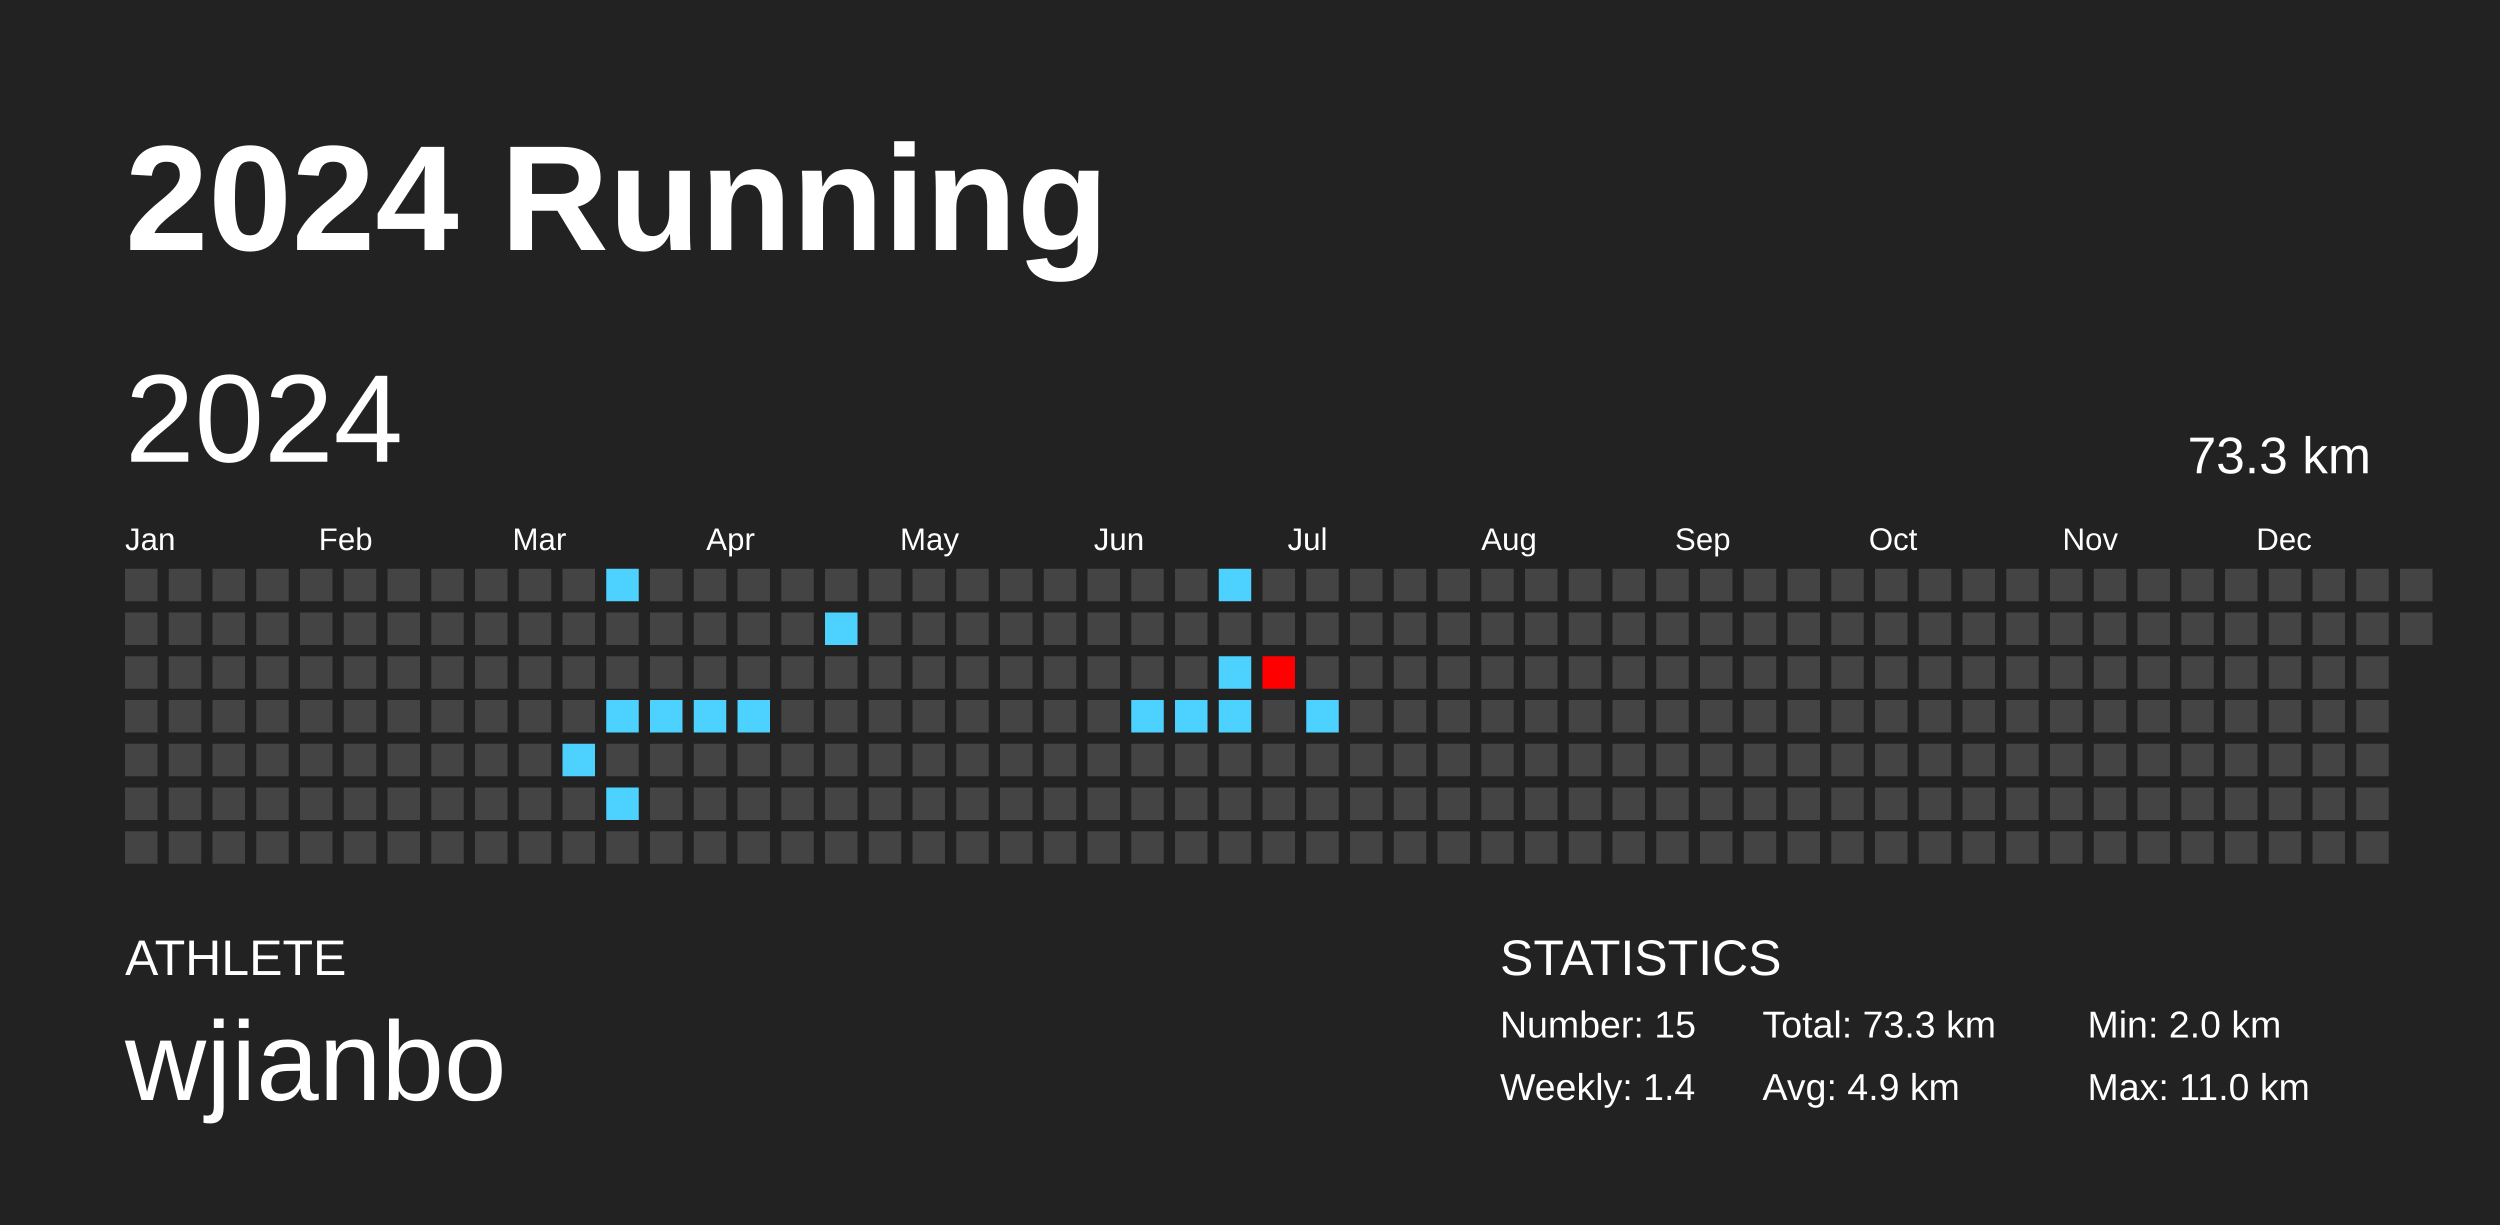
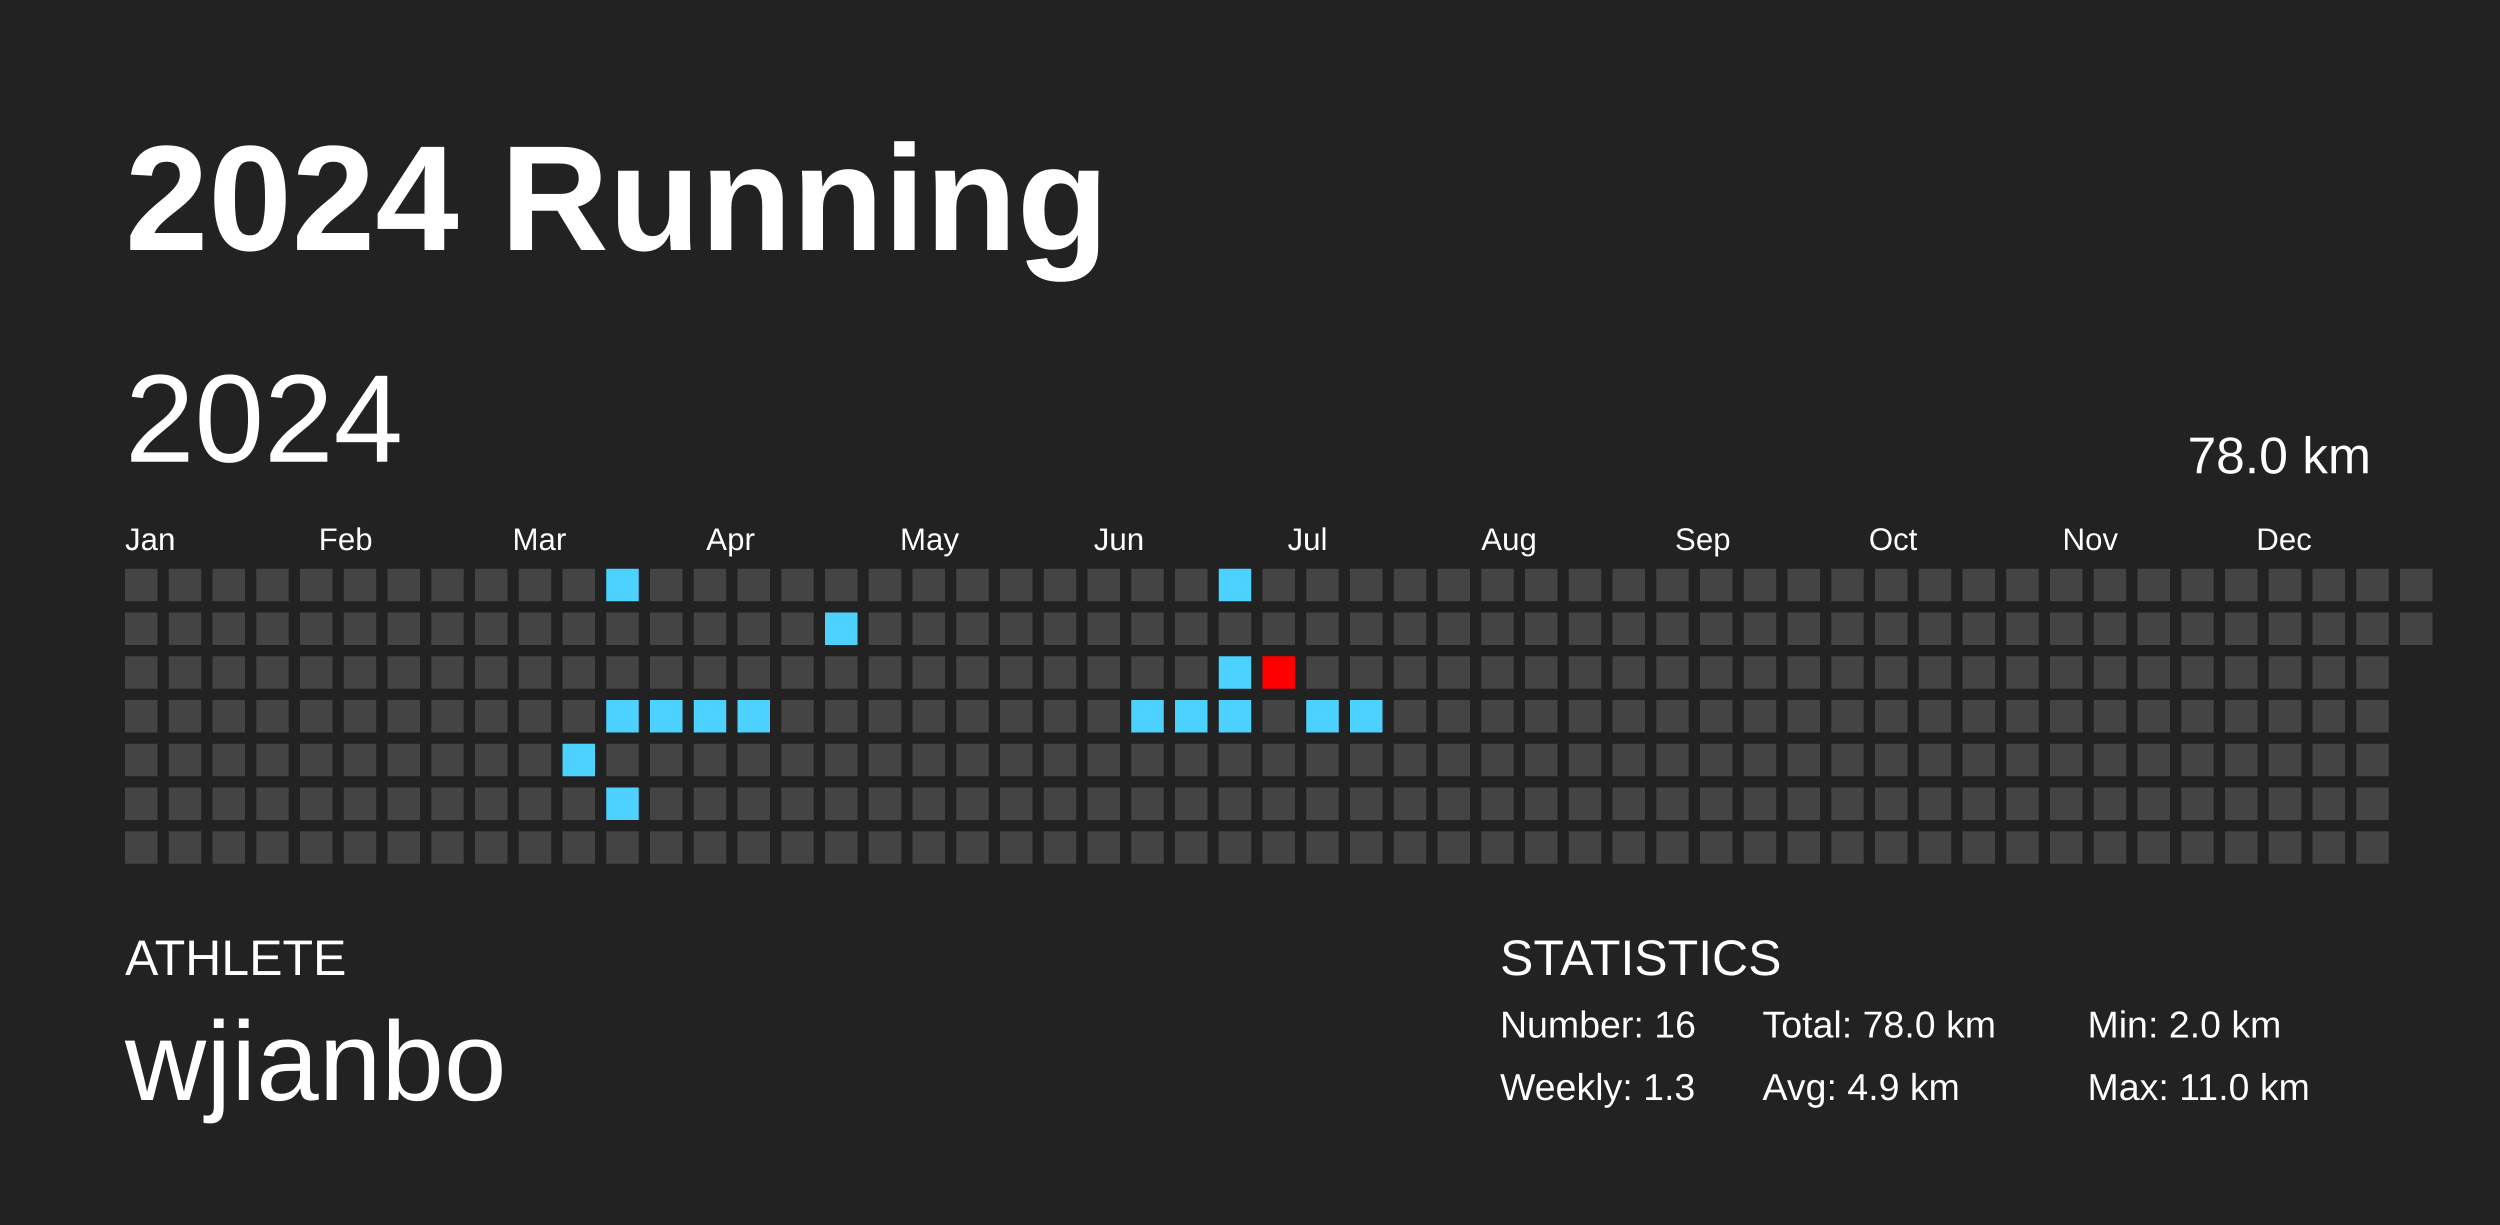
<svg xmlns="http://www.w3.org/2000/svg" baseProfile="full" height="98mm" version="1.1" viewBox="0,0,200,98" width="200mm">
  <defs />
  <rect fill="#222222" height="98" width="200" x="0" y="0" />
  <text fill="#FFFFFF" style="font-size:12px; font-family:Arial; font-weight:bold;" x="10" y="20">2024 Running</text>
  <text fill="#FFFFFF" style="font-size:4px; font-family:Arial" x="10" y="78">ATHLETE</text>
  <text fill="#FFFFFF" style="font-size:9px; font-family:Arial" x="10" y="88">wjianbo</text>
  <text fill="#FFFFFF" style="font-size:4px; font-family:Arial" x="120" y="78">STATISTICS</text>
-   <text fill="#FFFFFF" style="font-size:3px; font-family:Arial" x="120" y="83">Number: 15</text>
-   <text fill="#FFFFFF" style="font-size:3px; font-family:Arial" x="120" y="88">Weekly: 1.4</text>
-   <text fill="#FFFFFF" style="font-size:3px; font-family:Arial" x="141" y="83">Total: 73.3 km</text>
+   <text fill="#FFFFFF" style="font-size:3px; font-family:Arial" x="120" y="83">Number: 16</text>
+   <text fill="#FFFFFF" style="font-size:3px; font-family:Arial" x="120" y="88">Weekly: 1.3</text>
+   <text fill="#FFFFFF" style="font-size:3px; font-family:Arial" x="141" y="83">Total: 78.0 km</text>
  <text fill="#FFFFFF" style="font-size:3px; font-family:Arial" x="141" y="88">Avg: 4.9 km</text>
  <text fill="#FFFFFF" style="font-size:3px; font-family:Arial" x="167" y="83">Min: 2.0 km</text>
  <text fill="#FFFFFF" style="font-size:3px; font-family:Arial" x="167" y="88">Max: 11.0 km</text>
  <text dominant-baseline="hanging" fill="#FFFFFF" style="font-size:10.0px; font-family:Arial;" x="10" y="30">2024</text>
-   <text dominant-baseline="hanging" fill="#FFFFFF" style="font-size:4.125px; font-family:Arial;" x="175" y="35">73.3 km</text>
+   <text dominant-baseline="hanging" fill="#FFFFFF" style="font-size:4.125px; font-family:Arial;" x="175" y="35">78.0 km</text>
  <text fill="#FFFFFF" style="font-size:2.5px; font-family:Arial" x="10.0" y="44">Jan</text>
  <text fill="#FFFFFF" style="font-size:2.5px; font-family:Arial" x="25.5" y="44">Feb</text>
  <text fill="#FFFFFF" style="font-size:2.5px; font-family:Arial" x="41.0" y="44">Mar</text>
  <text fill="#FFFFFF" style="font-size:2.5px; font-family:Arial" x="56.5" y="44">Apr</text>
  <text fill="#FFFFFF" style="font-size:2.5px; font-family:Arial" x="72.0" y="44">May</text>
  <text fill="#FFFFFF" style="font-size:2.5px; font-family:Arial" x="87.5" y="44">Jun</text>
  <text fill="#FFFFFF" style="font-size:2.5px; font-family:Arial" x="103.0" y="44">Jul</text>
  <text fill="#FFFFFF" style="font-size:2.5px; font-family:Arial" x="118.5" y="44">Aug</text>
  <text fill="#FFFFFF" style="font-size:2.5px; font-family:Arial" x="134.0" y="44">Sep</text>
  <text fill="#FFFFFF" style="font-size:2.5px; font-family:Arial" x="149.5" y="44">Oct</text>
  <text fill="#FFFFFF" style="font-size:2.5px; font-family:Arial" x="165.0" y="44">Nov</text>
  <text fill="#FFFFFF" style="font-size:2.5px; font-family:Arial" x="180.5" y="44">Dec</text>
  <rect fill="#444444" height="2.6" width="2.6" x="10.0" y="45.5" />
  <rect fill="#444444" height="2.6" width="2.6" x="10.0" y="49.0" />
  <rect fill="#444444" height="2.6" width="2.6" x="10.0" y="52.5" />
  <rect fill="#444444" height="2.6" width="2.6" x="10.0" y="56.0" />
  <rect fill="#444444" height="2.6" width="2.6" x="10.0" y="59.5" />
  <rect fill="#444444" height="2.6" width="2.6" x="10.0" y="63.0" />
  <rect fill="#444444" height="2.6" width="2.6" x="10.0" y="66.5" />
  <rect fill="#444444" height="2.6" width="2.6" x="13.5" y="45.5" />
  <rect fill="#444444" height="2.6" width="2.6" x="13.5" y="49.0" />
  <rect fill="#444444" height="2.6" width="2.6" x="13.5" y="52.5" />
  <rect fill="#444444" height="2.6" width="2.6" x="13.5" y="56.0" />
  <rect fill="#444444" height="2.6" width="2.6" x="13.5" y="59.5" />
  <rect fill="#444444" height="2.6" width="2.6" x="13.5" y="63.0" />
  <rect fill="#444444" height="2.6" width="2.6" x="13.5" y="66.5" />
  <rect fill="#444444" height="2.6" width="2.6" x="17.0" y="45.5" />
  <rect fill="#444444" height="2.6" width="2.6" x="17.0" y="49.0" />
  <rect fill="#444444" height="2.6" width="2.6" x="17.0" y="52.5" />
  <rect fill="#444444" height="2.6" width="2.6" x="17.0" y="56.0" />
  <rect fill="#444444" height="2.6" width="2.6" x="17.0" y="59.5" />
  <rect fill="#444444" height="2.6" width="2.6" x="17.0" y="63.0" />
  <rect fill="#444444" height="2.6" width="2.6" x="17.0" y="66.5" />
  <rect fill="#444444" height="2.6" width="2.6" x="20.5" y="45.5" />
  <rect fill="#444444" height="2.6" width="2.6" x="20.5" y="49.0" />
  <rect fill="#444444" height="2.6" width="2.6" x="20.5" y="52.5" />
  <rect fill="#444444" height="2.6" width="2.6" x="20.5" y="56.0" />
  <rect fill="#444444" height="2.6" width="2.6" x="20.5" y="59.5" />
  <rect fill="#444444" height="2.6" width="2.6" x="20.5" y="63.0" />
  <rect fill="#444444" height="2.6" width="2.6" x="20.5" y="66.5" />
  <rect fill="#444444" height="2.6" width="2.6" x="24.0" y="45.5" />
  <rect fill="#444444" height="2.6" width="2.6" x="24.0" y="49.0" />
  <rect fill="#444444" height="2.6" width="2.6" x="24.0" y="52.5" />
  <rect fill="#444444" height="2.6" width="2.6" x="24.0" y="56.0" />
  <rect fill="#444444" height="2.6" width="2.6" x="24.0" y="59.5" />
  <rect fill="#444444" height="2.6" width="2.6" x="24.0" y="63.0" />
  <rect fill="#444444" height="2.6" width="2.6" x="24.0" y="66.5" />
  <rect fill="#444444" height="2.6" width="2.6" x="27.5" y="45.5" />
  <rect fill="#444444" height="2.6" width="2.6" x="27.5" y="49.0" />
  <rect fill="#444444" height="2.6" width="2.6" x="27.5" y="52.5" />
  <rect fill="#444444" height="2.6" width="2.6" x="27.5" y="56.0" />
  <rect fill="#444444" height="2.6" width="2.6" x="27.5" y="59.5" />
  <rect fill="#444444" height="2.6" width="2.6" x="27.5" y="63.0" />
  <rect fill="#444444" height="2.6" width="2.6" x="27.5" y="66.5" />
  <rect fill="#444444" height="2.6" width="2.6" x="31.0" y="45.5" />
  <rect fill="#444444" height="2.6" width="2.6" x="31.0" y="49.0" />
  <rect fill="#444444" height="2.6" width="2.6" x="31.0" y="52.5" />
  <rect fill="#444444" height="2.6" width="2.6" x="31.0" y="56.0" />
  <rect fill="#444444" height="2.6" width="2.6" x="31.0" y="59.5" />
  <rect fill="#444444" height="2.6" width="2.6" x="31.0" y="63.0" />
  <rect fill="#444444" height="2.6" width="2.6" x="31.0" y="66.5" />
  <rect fill="#444444" height="2.6" width="2.6" x="34.5" y="45.5" />
  <rect fill="#444444" height="2.6" width="2.6" x="34.5" y="49.0" />
  <rect fill="#444444" height="2.6" width="2.6" x="34.5" y="52.5" />
  <rect fill="#444444" height="2.6" width="2.6" x="34.5" y="56.0" />
  <rect fill="#444444" height="2.6" width="2.6" x="34.5" y="59.5" />
  <rect fill="#444444" height="2.6" width="2.6" x="34.5" y="63.0" />
  <rect fill="#444444" height="2.6" width="2.6" x="34.5" y="66.5" />
  <rect fill="#444444" height="2.6" width="2.6" x="38.0" y="45.5" />
  <rect fill="#444444" height="2.6" width="2.6" x="38.0" y="49.0" />
  <rect fill="#444444" height="2.6" width="2.6" x="38.0" y="52.5" />
  <rect fill="#444444" height="2.6" width="2.6" x="38.0" y="56.0" />
  <rect fill="#444444" height="2.6" width="2.6" x="38.0" y="59.5" />
  <rect fill="#444444" height="2.6" width="2.6" x="38.0" y="63.0" />
  <rect fill="#444444" height="2.6" width="2.6" x="38.0" y="66.5" />
  <rect fill="#444444" height="2.6" width="2.6" x="41.5" y="45.5" />
  <rect fill="#444444" height="2.6" width="2.6" x="41.5" y="49.0" />
  <rect fill="#444444" height="2.6" width="2.6" x="41.5" y="52.5" />
  <rect fill="#444444" height="2.6" width="2.6" x="41.5" y="56.0" />
  <rect fill="#444444" height="2.6" width="2.6" x="41.5" y="59.5" />
  <rect fill="#444444" height="2.6" width="2.6" x="41.5" y="63.0" />
  <rect fill="#444444" height="2.6" width="2.6" x="41.5" y="66.5" />
  <rect fill="#444444" height="2.6" width="2.6" x="45.0" y="45.5" />
  <rect fill="#444444" height="2.6" width="2.6" x="45.0" y="49.0" />
  <rect fill="#444444" height="2.6" width="2.6" x="45.0" y="52.5" />
  <rect fill="#444444" height="2.6" width="2.6" x="45.0" y="56.0" />
  <rect fill="#4dd2ff" height="2.6" width="2.6" x="45.0" y="59.5" />
  <rect fill="#444444" height="2.6" width="2.6" x="45.0" y="63.0" />
  <rect fill="#444444" height="2.6" width="2.6" x="45.0" y="66.5" />
  <rect fill="#4dd2ff" height="2.6" width="2.6" x="48.5" y="45.5" />
  <rect fill="#444444" height="2.6" width="2.6" x="48.5" y="49.0" />
  <rect fill="#444444" height="2.6" width="2.6" x="48.5" y="52.5" />
  <rect fill="#4dd2ff" height="2.6" width="2.6" x="48.5" y="56.0" />
  <rect fill="#444444" height="2.6" width="2.6" x="48.5" y="59.5" />
  <rect fill="#4dd2ff" height="2.6" width="2.6" x="48.5" y="63.0" />
  <rect fill="#444444" height="2.6" width="2.6" x="48.5" y="66.5" />
  <rect fill="#444444" height="2.6" width="2.6" x="52.0" y="45.5" />
  <rect fill="#444444" height="2.6" width="2.6" x="52.0" y="49.0" />
  <rect fill="#444444" height="2.6" width="2.6" x="52.0" y="52.5" />
  <rect fill="#4dd2ff" height="2.6" width="2.6" x="52.0" y="56.0" />
  <rect fill="#444444" height="2.6" width="2.6" x="52.0" y="59.5" />
  <rect fill="#444444" height="2.6" width="2.6" x="52.0" y="63.0" />
  <rect fill="#444444" height="2.6" width="2.6" x="52.0" y="66.5" />
  <rect fill="#444444" height="2.6" width="2.6" x="55.5" y="45.5" />
  <rect fill="#444444" height="2.6" width="2.6" x="55.5" y="49.0" />
  <rect fill="#444444" height="2.6" width="2.6" x="55.5" y="52.5" />
  <rect fill="#4dd2ff" height="2.6" width="2.6" x="55.5" y="56.0" />
  <rect fill="#444444" height="2.6" width="2.6" x="55.5" y="59.5" />
  <rect fill="#444444" height="2.6" width="2.6" x="55.5" y="63.0" />
  <rect fill="#444444" height="2.6" width="2.6" x="55.5" y="66.5" />
  <rect fill="#444444" height="2.6" width="2.6" x="59.0" y="45.5" />
  <rect fill="#444444" height="2.6" width="2.6" x="59.0" y="49.0" />
  <rect fill="#444444" height="2.6" width="2.6" x="59.0" y="52.5" />
  <rect fill="#4dd2ff" height="2.6" width="2.6" x="59.0" y="56.0" />
  <rect fill="#444444" height="2.6" width="2.6" x="59.0" y="59.5" />
  <rect fill="#444444" height="2.6" width="2.6" x="59.0" y="63.0" />
  <rect fill="#444444" height="2.6" width="2.6" x="59.0" y="66.5" />
  <rect fill="#444444" height="2.6" width="2.6" x="62.5" y="45.5" />
  <rect fill="#444444" height="2.6" width="2.6" x="62.5" y="49.0" />
  <rect fill="#444444" height="2.6" width="2.6" x="62.5" y="52.5" />
  <rect fill="#444444" height="2.6" width="2.6" x="62.5" y="56.0" />
  <rect fill="#444444" height="2.6" width="2.6" x="62.5" y="59.5" />
  <rect fill="#444444" height="2.6" width="2.6" x="62.5" y="63.0" />
  <rect fill="#444444" height="2.6" width="2.6" x="62.5" y="66.5" />
  <rect fill="#444444" height="2.6" width="2.6" x="66.0" y="45.5" />
  <rect fill="#4dd2ff" height="2.6" width="2.6" x="66.0" y="49.0" />
  <rect fill="#444444" height="2.6" width="2.6" x="66.0" y="52.5" />
  <rect fill="#444444" height="2.6" width="2.6" x="66.0" y="56.0" />
  <rect fill="#444444" height="2.6" width="2.6" x="66.0" y="59.5" />
  <rect fill="#444444" height="2.6" width="2.6" x="66.0" y="63.0" />
  <rect fill="#444444" height="2.6" width="2.6" x="66.0" y="66.5" />
  <rect fill="#444444" height="2.6" width="2.6" x="69.5" y="45.5" />
  <rect fill="#444444" height="2.6" width="2.6" x="69.5" y="49.0" />
  <rect fill="#444444" height="2.6" width="2.6" x="69.5" y="52.5" />
  <rect fill="#444444" height="2.6" width="2.6" x="69.5" y="56.0" />
  <rect fill="#444444" height="2.6" width="2.6" x="69.5" y="59.5" />
  <rect fill="#444444" height="2.6" width="2.6" x="69.5" y="63.0" />
  <rect fill="#444444" height="2.6" width="2.6" x="69.5" y="66.5" />
  <rect fill="#444444" height="2.6" width="2.6" x="73.0" y="45.5" />
  <rect fill="#444444" height="2.6" width="2.6" x="73.0" y="49.0" />
  <rect fill="#444444" height="2.6" width="2.6" x="73.0" y="52.5" />
  <rect fill="#444444" height="2.6" width="2.6" x="73.0" y="56.0" />
  <rect fill="#444444" height="2.6" width="2.6" x="73.0" y="59.5" />
  <rect fill="#444444" height="2.6" width="2.6" x="73.0" y="63.0" />
  <rect fill="#444444" height="2.6" width="2.6" x="73.0" y="66.5" />
  <rect fill="#444444" height="2.6" width="2.6" x="76.5" y="45.5" />
  <rect fill="#444444" height="2.6" width="2.6" x="76.5" y="49.0" />
  <rect fill="#444444" height="2.6" width="2.6" x="76.5" y="52.5" />
  <rect fill="#444444" height="2.6" width="2.6" x="76.5" y="56.0" />
  <rect fill="#444444" height="2.6" width="2.6" x="76.5" y="59.5" />
  <rect fill="#444444" height="2.6" width="2.6" x="76.5" y="63.0" />
  <rect fill="#444444" height="2.6" width="2.6" x="76.5" y="66.5" />
  <rect fill="#444444" height="2.6" width="2.6" x="80.0" y="45.5" />
  <rect fill="#444444" height="2.6" width="2.6" x="80.0" y="49.0" />
  <rect fill="#444444" height="2.6" width="2.6" x="80.0" y="52.5" />
  <rect fill="#444444" height="2.6" width="2.6" x="80.0" y="56.0" />
  <rect fill="#444444" height="2.6" width="2.6" x="80.0" y="59.5" />
  <rect fill="#444444" height="2.6" width="2.6" x="80.0" y="63.0" />
  <rect fill="#444444" height="2.6" width="2.6" x="80.0" y="66.5" />
  <rect fill="#444444" height="2.6" width="2.6" x="83.5" y="45.5" />
  <rect fill="#444444" height="2.6" width="2.6" x="83.5" y="49.0" />
  <rect fill="#444444" height="2.6" width="2.6" x="83.5" y="52.5" />
  <rect fill="#444444" height="2.6" width="2.6" x="83.5" y="56.0" />
  <rect fill="#444444" height="2.6" width="2.6" x="83.5" y="59.5" />
  <rect fill="#444444" height="2.6" width="2.6" x="83.5" y="63.0" />
  <rect fill="#444444" height="2.6" width="2.6" x="83.5" y="66.5" />
  <rect fill="#444444" height="2.6" width="2.6" x="87.0" y="45.5" />
  <rect fill="#444444" height="2.6" width="2.6" x="87.0" y="49.0" />
  <rect fill="#444444" height="2.6" width="2.6" x="87.0" y="52.5" />
  <rect fill="#444444" height="2.6" width="2.6" x="87.0" y="56.0" />
  <rect fill="#444444" height="2.6" width="2.6" x="87.0" y="59.5" />
  <rect fill="#444444" height="2.6" width="2.6" x="87.0" y="63.0" />
  <rect fill="#444444" height="2.6" width="2.6" x="87.0" y="66.5" />
  <rect fill="#444444" height="2.6" width="2.6" x="90.5" y="45.5" />
  <rect fill="#444444" height="2.6" width="2.6" x="90.5" y="49.0" />
  <rect fill="#444444" height="2.6" width="2.6" x="90.5" y="52.5" />
  <rect fill="#4dd2ff" height="2.6" width="2.6" x="90.5" y="56.0" />
  <rect fill="#444444" height="2.6" width="2.6" x="90.5" y="59.5" />
  <rect fill="#444444" height="2.6" width="2.6" x="90.5" y="63.0" />
  <rect fill="#444444" height="2.6" width="2.6" x="90.5" y="66.5" />
  <rect fill="#444444" height="2.6" width="2.6" x="94.0" y="45.5" />
  <rect fill="#444444" height="2.6" width="2.6" x="94.0" y="49.0" />
  <rect fill="#444444" height="2.6" width="2.6" x="94.0" y="52.5" />
  <rect fill="#4dd2ff" height="2.6" width="2.6" x="94.0" y="56.0" />
  <rect fill="#444444" height="2.6" width="2.6" x="94.0" y="59.5" />
  <rect fill="#444444" height="2.6" width="2.6" x="94.0" y="63.0" />
  <rect fill="#444444" height="2.6" width="2.6" x="94.0" y="66.5" />
  <rect fill="#4dd2ff" height="2.6" width="2.6" x="97.5" y="45.5" />
  <rect fill="#444444" height="2.6" width="2.6" x="97.5" y="49.0" />
  <rect fill="#4dd2ff" height="2.6" width="2.6" x="97.5" y="52.5" />
  <rect fill="#4dd2ff" height="2.6" width="2.6" x="97.5" y="56.0" />
  <rect fill="#444444" height="2.6" width="2.6" x="97.5" y="59.5" />
  <rect fill="#444444" height="2.6" width="2.6" x="97.5" y="63.0" />
  <rect fill="#444444" height="2.6" width="2.6" x="97.5" y="66.5" />
  <rect fill="#444444" height="2.6" width="2.6" x="101.0" y="45.5" />
  <rect fill="#444444" height="2.6" width="2.6" x="101.0" y="49.0" />
  <rect fill="#ff0000" height="2.6" width="2.6" x="101.0" y="52.5" />
  <rect fill="#444444" height="2.6" width="2.6" x="101.0" y="56.0" />
  <rect fill="#444444" height="2.6" width="2.6" x="101.0" y="59.5" />
  <rect fill="#444444" height="2.6" width="2.6" x="101.0" y="63.0" />
  <rect fill="#444444" height="2.6" width="2.6" x="101.0" y="66.5" />
  <rect fill="#444444" height="2.6" width="2.6" x="104.5" y="45.5" />
  <rect fill="#444444" height="2.6" width="2.6" x="104.5" y="49.0" />
  <rect fill="#444444" height="2.6" width="2.6" x="104.5" y="52.5" />
  <rect fill="#4dd2ff" height="2.6" width="2.6" x="104.5" y="56.0" />
  <rect fill="#444444" height="2.6" width="2.6" x="104.5" y="59.5" />
  <rect fill="#444444" height="2.6" width="2.6" x="104.5" y="63.0" />
  <rect fill="#444444" height="2.6" width="2.6" x="104.5" y="66.5" />
  <rect fill="#444444" height="2.6" width="2.6" x="108.0" y="45.5" />
  <rect fill="#444444" height="2.6" width="2.6" x="108.0" y="49.0" />
  <rect fill="#444444" height="2.6" width="2.6" x="108.0" y="52.5" />
-   <rect fill="#444444" height="2.6" width="2.6" x="108.0" y="56.0" />
+   <rect fill="#4dd2ff" height="2.6" width="2.6" x="108.0" y="56.0" />
  <rect fill="#444444" height="2.6" width="2.6" x="108.0" y="59.5" />
  <rect fill="#444444" height="2.6" width="2.6" x="108.0" y="63.0" />
  <rect fill="#444444" height="2.6" width="2.6" x="108.0" y="66.5" />
  <rect fill="#444444" height="2.6" width="2.6" x="111.5" y="45.5" />
  <rect fill="#444444" height="2.6" width="2.6" x="111.5" y="49.0" />
  <rect fill="#444444" height="2.6" width="2.6" x="111.5" y="52.5" />
  <rect fill="#444444" height="2.6" width="2.6" x="111.5" y="56.0" />
  <rect fill="#444444" height="2.6" width="2.6" x="111.5" y="59.5" />
  <rect fill="#444444" height="2.6" width="2.6" x="111.5" y="63.0" />
  <rect fill="#444444" height="2.6" width="2.6" x="111.5" y="66.5" />
  <rect fill="#444444" height="2.6" width="2.6" x="115.0" y="45.5" />
  <rect fill="#444444" height="2.6" width="2.6" x="115.0" y="49.0" />
  <rect fill="#444444" height="2.6" width="2.6" x="115.0" y="52.5" />
  <rect fill="#444444" height="2.6" width="2.6" x="115.0" y="56.0" />
  <rect fill="#444444" height="2.6" width="2.6" x="115.0" y="59.5" />
  <rect fill="#444444" height="2.6" width="2.6" x="115.0" y="63.0" />
  <rect fill="#444444" height="2.6" width="2.6" x="115.0" y="66.5" />
  <rect fill="#444444" height="2.6" width="2.6" x="118.5" y="45.5" />
  <rect fill="#444444" height="2.6" width="2.6" x="118.5" y="49.0" />
  <rect fill="#444444" height="2.6" width="2.6" x="118.5" y="52.5" />
  <rect fill="#444444" height="2.6" width="2.6" x="118.5" y="56.0" />
  <rect fill="#444444" height="2.6" width="2.6" x="118.5" y="59.5" />
  <rect fill="#444444" height="2.6" width="2.6" x="118.5" y="63.0" />
  <rect fill="#444444" height="2.6" width="2.6" x="118.5" y="66.5" />
  <rect fill="#444444" height="2.6" width="2.6" x="122.0" y="45.5" />
  <rect fill="#444444" height="2.6" width="2.6" x="122.0" y="49.0" />
  <rect fill="#444444" height="2.6" width="2.6" x="122.0" y="52.5" />
  <rect fill="#444444" height="2.6" width="2.6" x="122.0" y="56.0" />
  <rect fill="#444444" height="2.6" width="2.6" x="122.0" y="59.5" />
  <rect fill="#444444" height="2.6" width="2.6" x="122.0" y="63.0" />
  <rect fill="#444444" height="2.6" width="2.6" x="122.0" y="66.5" />
  <rect fill="#444444" height="2.6" width="2.6" x="125.5" y="45.5" />
  <rect fill="#444444" height="2.6" width="2.6" x="125.5" y="49.0" />
  <rect fill="#444444" height="2.6" width="2.6" x="125.5" y="52.5" />
  <rect fill="#444444" height="2.6" width="2.6" x="125.5" y="56.0" />
  <rect fill="#444444" height="2.6" width="2.6" x="125.5" y="59.5" />
  <rect fill="#444444" height="2.6" width="2.6" x="125.5" y="63.0" />
  <rect fill="#444444" height="2.6" width="2.6" x="125.5" y="66.5" />
  <rect fill="#444444" height="2.6" width="2.6" x="129.0" y="45.5" />
  <rect fill="#444444" height="2.6" width="2.6" x="129.0" y="49.0" />
  <rect fill="#444444" height="2.6" width="2.6" x="129.0" y="52.5" />
  <rect fill="#444444" height="2.6" width="2.6" x="129.0" y="56.0" />
  <rect fill="#444444" height="2.6" width="2.6" x="129.0" y="59.5" />
  <rect fill="#444444" height="2.6" width="2.6" x="129.0" y="63.0" />
  <rect fill="#444444" height="2.6" width="2.6" x="129.0" y="66.5" />
  <rect fill="#444444" height="2.6" width="2.6" x="132.5" y="45.5" />
  <rect fill="#444444" height="2.6" width="2.6" x="132.5" y="49.0" />
  <rect fill="#444444" height="2.6" width="2.6" x="132.5" y="52.5" />
  <rect fill="#444444" height="2.6" width="2.6" x="132.5" y="56.0" />
  <rect fill="#444444" height="2.6" width="2.6" x="132.5" y="59.5" />
  <rect fill="#444444" height="2.6" width="2.6" x="132.5" y="63.0" />
  <rect fill="#444444" height="2.6" width="2.6" x="132.5" y="66.5" />
  <rect fill="#444444" height="2.6" width="2.6" x="136.0" y="45.5" />
  <rect fill="#444444" height="2.6" width="2.6" x="136.0" y="49.0" />
  <rect fill="#444444" height="2.6" width="2.6" x="136.0" y="52.5" />
  <rect fill="#444444" height="2.6" width="2.6" x="136.0" y="56.0" />
  <rect fill="#444444" height="2.6" width="2.6" x="136.0" y="59.5" />
  <rect fill="#444444" height="2.6" width="2.6" x="136.0" y="63.0" />
  <rect fill="#444444" height="2.6" width="2.6" x="136.0" y="66.5" />
  <rect fill="#444444" height="2.6" width="2.6" x="139.5" y="45.5" />
  <rect fill="#444444" height="2.6" width="2.6" x="139.5" y="49.0" />
  <rect fill="#444444" height="2.6" width="2.6" x="139.5" y="52.5" />
  <rect fill="#444444" height="2.6" width="2.6" x="139.5" y="56.0" />
  <rect fill="#444444" height="2.6" width="2.6" x="139.5" y="59.5" />
  <rect fill="#444444" height="2.6" width="2.6" x="139.5" y="63.0" />
  <rect fill="#444444" height="2.6" width="2.6" x="139.5" y="66.5" />
  <rect fill="#444444" height="2.6" width="2.6" x="143.0" y="45.5" />
  <rect fill="#444444" height="2.6" width="2.6" x="143.0" y="49.0" />
  <rect fill="#444444" height="2.6" width="2.6" x="143.0" y="52.5" />
  <rect fill="#444444" height="2.6" width="2.6" x="143.0" y="56.0" />
  <rect fill="#444444" height="2.6" width="2.6" x="143.0" y="59.5" />
  <rect fill="#444444" height="2.6" width="2.6" x="143.0" y="63.0" />
  <rect fill="#444444" height="2.6" width="2.6" x="143.0" y="66.5" />
  <rect fill="#444444" height="2.6" width="2.6" x="146.5" y="45.5" />
  <rect fill="#444444" height="2.6" width="2.6" x="146.5" y="49.0" />
  <rect fill="#444444" height="2.6" width="2.6" x="146.5" y="52.5" />
  <rect fill="#444444" height="2.6" width="2.6" x="146.5" y="56.0" />
  <rect fill="#444444" height="2.6" width="2.6" x="146.5" y="59.5" />
  <rect fill="#444444" height="2.6" width="2.6" x="146.5" y="63.0" />
  <rect fill="#444444" height="2.6" width="2.6" x="146.5" y="66.5" />
  <rect fill="#444444" height="2.6" width="2.6" x="150.0" y="45.5" />
  <rect fill="#444444" height="2.6" width="2.6" x="150.0" y="49.0" />
  <rect fill="#444444" height="2.6" width="2.6" x="150.0" y="52.5" />
  <rect fill="#444444" height="2.6" width="2.6" x="150.0" y="56.0" />
  <rect fill="#444444" height="2.6" width="2.6" x="150.0" y="59.5" />
  <rect fill="#444444" height="2.6" width="2.6" x="150.0" y="63.0" />
  <rect fill="#444444" height="2.6" width="2.6" x="150.0" y="66.5" />
  <rect fill="#444444" height="2.6" width="2.6" x="153.5" y="45.5" />
  <rect fill="#444444" height="2.6" width="2.6" x="153.5" y="49.0" />
  <rect fill="#444444" height="2.6" width="2.6" x="153.5" y="52.5" />
  <rect fill="#444444" height="2.6" width="2.6" x="153.5" y="56.0" />
  <rect fill="#444444" height="2.6" width="2.6" x="153.5" y="59.5" />
  <rect fill="#444444" height="2.6" width="2.6" x="153.5" y="63.0" />
  <rect fill="#444444" height="2.6" width="2.6" x="153.5" y="66.5" />
  <rect fill="#444444" height="2.6" width="2.6" x="157.0" y="45.5" />
  <rect fill="#444444" height="2.6" width="2.6" x="157.0" y="49.0" />
  <rect fill="#444444" height="2.6" width="2.6" x="157.0" y="52.5" />
  <rect fill="#444444" height="2.6" width="2.6" x="157.0" y="56.0" />
  <rect fill="#444444" height="2.6" width="2.6" x="157.0" y="59.5" />
  <rect fill="#444444" height="2.6" width="2.6" x="157.0" y="63.0" />
  <rect fill="#444444" height="2.6" width="2.6" x="157.0" y="66.5" />
  <rect fill="#444444" height="2.6" width="2.6" x="160.5" y="45.5" />
  <rect fill="#444444" height="2.6" width="2.6" x="160.5" y="49.0" />
  <rect fill="#444444" height="2.6" width="2.6" x="160.5" y="52.5" />
  <rect fill="#444444" height="2.6" width="2.6" x="160.5" y="56.0" />
  <rect fill="#444444" height="2.6" width="2.6" x="160.5" y="59.5" />
  <rect fill="#444444" height="2.6" width="2.6" x="160.5" y="63.0" />
  <rect fill="#444444" height="2.6" width="2.6" x="160.5" y="66.5" />
  <rect fill="#444444" height="2.6" width="2.6" x="164.0" y="45.5" />
  <rect fill="#444444" height="2.6" width="2.6" x="164.0" y="49.0" />
  <rect fill="#444444" height="2.6" width="2.6" x="164.0" y="52.5" />
  <rect fill="#444444" height="2.6" width="2.6" x="164.0" y="56.0" />
  <rect fill="#444444" height="2.6" width="2.6" x="164.0" y="59.5" />
  <rect fill="#444444" height="2.6" width="2.6" x="164.0" y="63.0" />
  <rect fill="#444444" height="2.6" width="2.6" x="164.0" y="66.5" />
  <rect fill="#444444" height="2.6" width="2.6" x="167.5" y="45.5" />
  <rect fill="#444444" height="2.6" width="2.6" x="167.5" y="49.0" />
  <rect fill="#444444" height="2.6" width="2.6" x="167.5" y="52.5" />
  <rect fill="#444444" height="2.6" width="2.6" x="167.5" y="56.0" />
  <rect fill="#444444" height="2.6" width="2.6" x="167.5" y="59.5" />
  <rect fill="#444444" height="2.6" width="2.6" x="167.5" y="63.0" />
  <rect fill="#444444" height="2.6" width="2.6" x="167.5" y="66.5" />
  <rect fill="#444444" height="2.6" width="2.6" x="171.0" y="45.5" />
  <rect fill="#444444" height="2.6" width="2.6" x="171.0" y="49.0" />
  <rect fill="#444444" height="2.6" width="2.6" x="171.0" y="52.5" />
  <rect fill="#444444" height="2.6" width="2.6" x="171.0" y="56.0" />
  <rect fill="#444444" height="2.6" width="2.6" x="171.0" y="59.5" />
  <rect fill="#444444" height="2.6" width="2.6" x="171.0" y="63.0" />
  <rect fill="#444444" height="2.6" width="2.6" x="171.0" y="66.5" />
  <rect fill="#444444" height="2.6" width="2.6" x="174.5" y="45.5" />
  <rect fill="#444444" height="2.6" width="2.6" x="174.5" y="49.0" />
  <rect fill="#444444" height="2.6" width="2.6" x="174.5" y="52.5" />
  <rect fill="#444444" height="2.6" width="2.6" x="174.5" y="56.0" />
  <rect fill="#444444" height="2.6" width="2.6" x="174.5" y="59.5" />
  <rect fill="#444444" height="2.6" width="2.6" x="174.5" y="63.0" />
  <rect fill="#444444" height="2.6" width="2.6" x="174.5" y="66.5" />
  <rect fill="#444444" height="2.6" width="2.6" x="178.0" y="45.5" />
  <rect fill="#444444" height="2.6" width="2.6" x="178.0" y="49.0" />
  <rect fill="#444444" height="2.6" width="2.6" x="178.0" y="52.5" />
  <rect fill="#444444" height="2.6" width="2.6" x="178.0" y="56.0" />
  <rect fill="#444444" height="2.6" width="2.6" x="178.0" y="59.5" />
  <rect fill="#444444" height="2.6" width="2.6" x="178.0" y="63.0" />
  <rect fill="#444444" height="2.6" width="2.6" x="178.0" y="66.5" />
  <rect fill="#444444" height="2.6" width="2.6" x="181.5" y="45.5" />
  <rect fill="#444444" height="2.6" width="2.6" x="181.5" y="49.0" />
  <rect fill="#444444" height="2.6" width="2.6" x="181.5" y="52.5" />
  <rect fill="#444444" height="2.6" width="2.6" x="181.5" y="56.0" />
  <rect fill="#444444" height="2.6" width="2.6" x="181.5" y="59.5" />
  <rect fill="#444444" height="2.6" width="2.6" x="181.5" y="63.0" />
  <rect fill="#444444" height="2.6" width="2.6" x="181.5" y="66.5" />
  <rect fill="#444444" height="2.6" width="2.6" x="185.0" y="45.5" />
  <rect fill="#444444" height="2.6" width="2.6" x="185.0" y="49.0" />
  <rect fill="#444444" height="2.6" width="2.6" x="185.0" y="52.5" />
  <rect fill="#444444" height="2.6" width="2.6" x="185.0" y="56.0" />
  <rect fill="#444444" height="2.6" width="2.6" x="185.0" y="59.5" />
  <rect fill="#444444" height="2.6" width="2.6" x="185.0" y="63.0" />
  <rect fill="#444444" height="2.6" width="2.6" x="185.0" y="66.5" />
  <rect fill="#444444" height="2.6" width="2.6" x="188.5" y="45.5" />
  <rect fill="#444444" height="2.6" width="2.6" x="188.5" y="49.0" />
  <rect fill="#444444" height="2.6" width="2.6" x="188.5" y="52.5" />
  <rect fill="#444444" height="2.6" width="2.6" x="188.5" y="56.0" />
  <rect fill="#444444" height="2.6" width="2.6" x="188.5" y="59.5" />
  <rect fill="#444444" height="2.6" width="2.6" x="188.5" y="63.0" />
  <rect fill="#444444" height="2.6" width="2.6" x="188.5" y="66.5" />
  <rect fill="#444444" height="2.6" width="2.6" x="192.0" y="45.5" />
  <rect fill="#444444" height="2.6" width="2.6" x="192.0" y="49.0" />
</svg>
